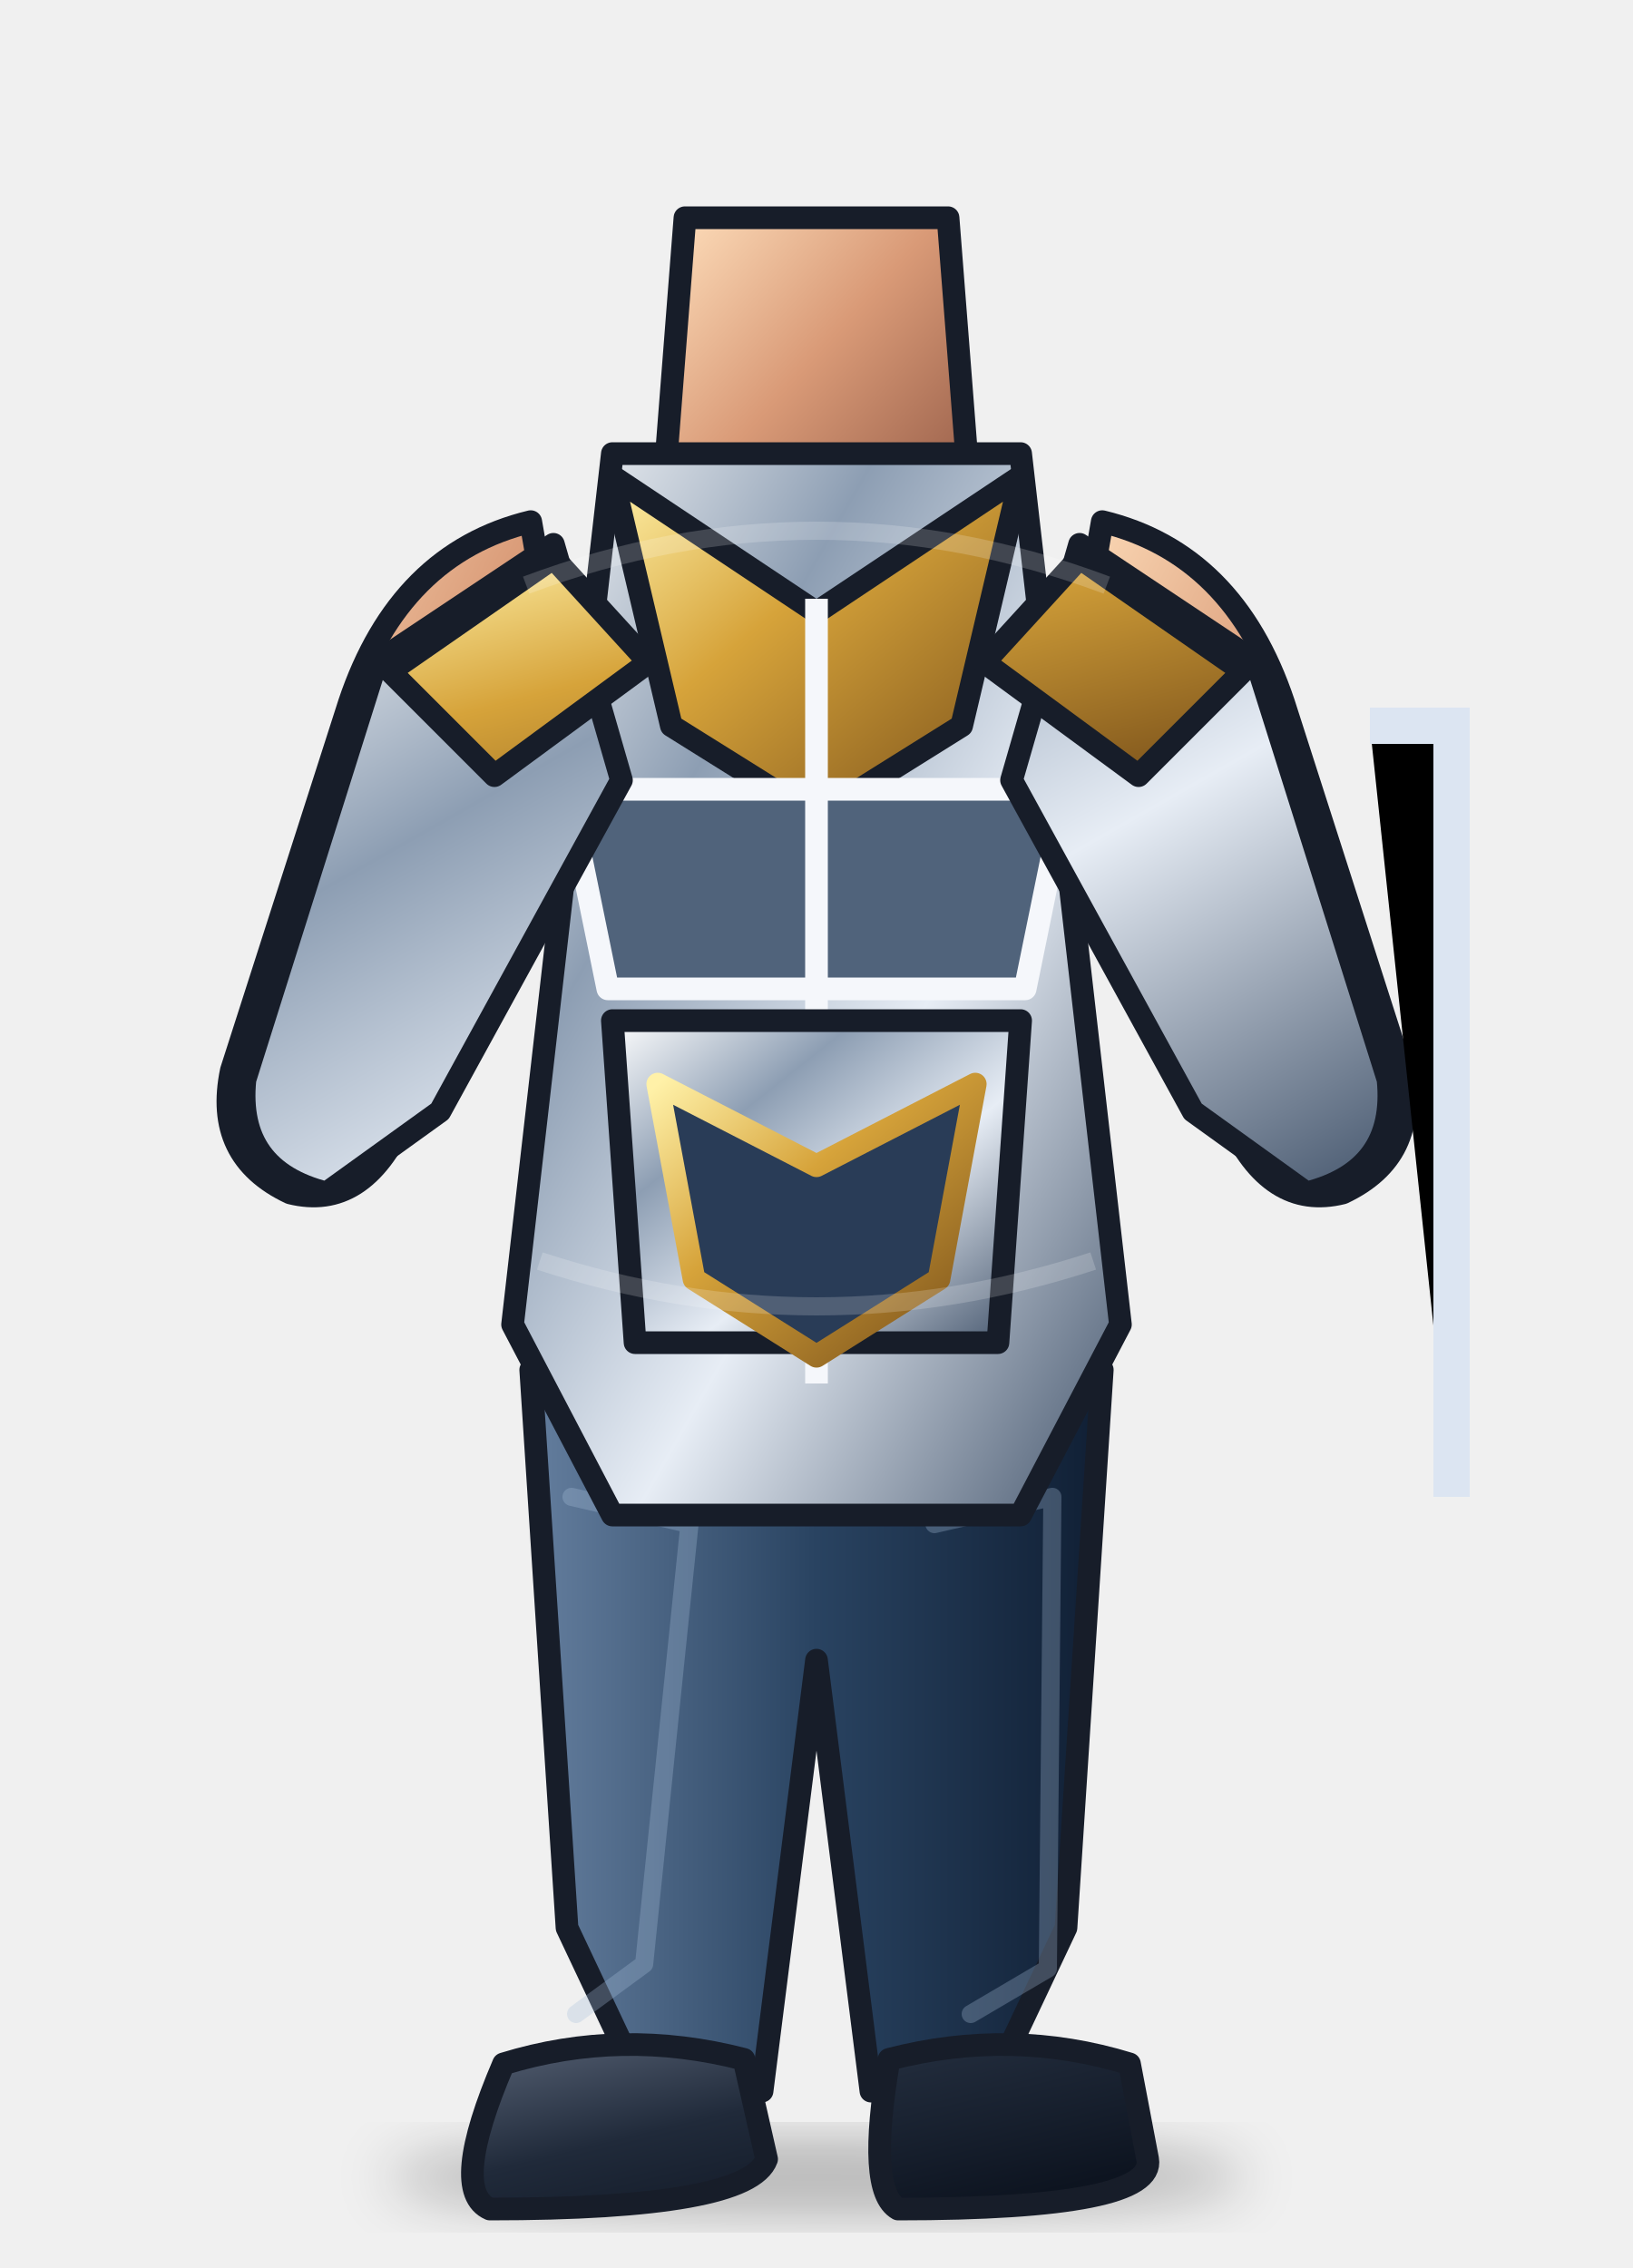
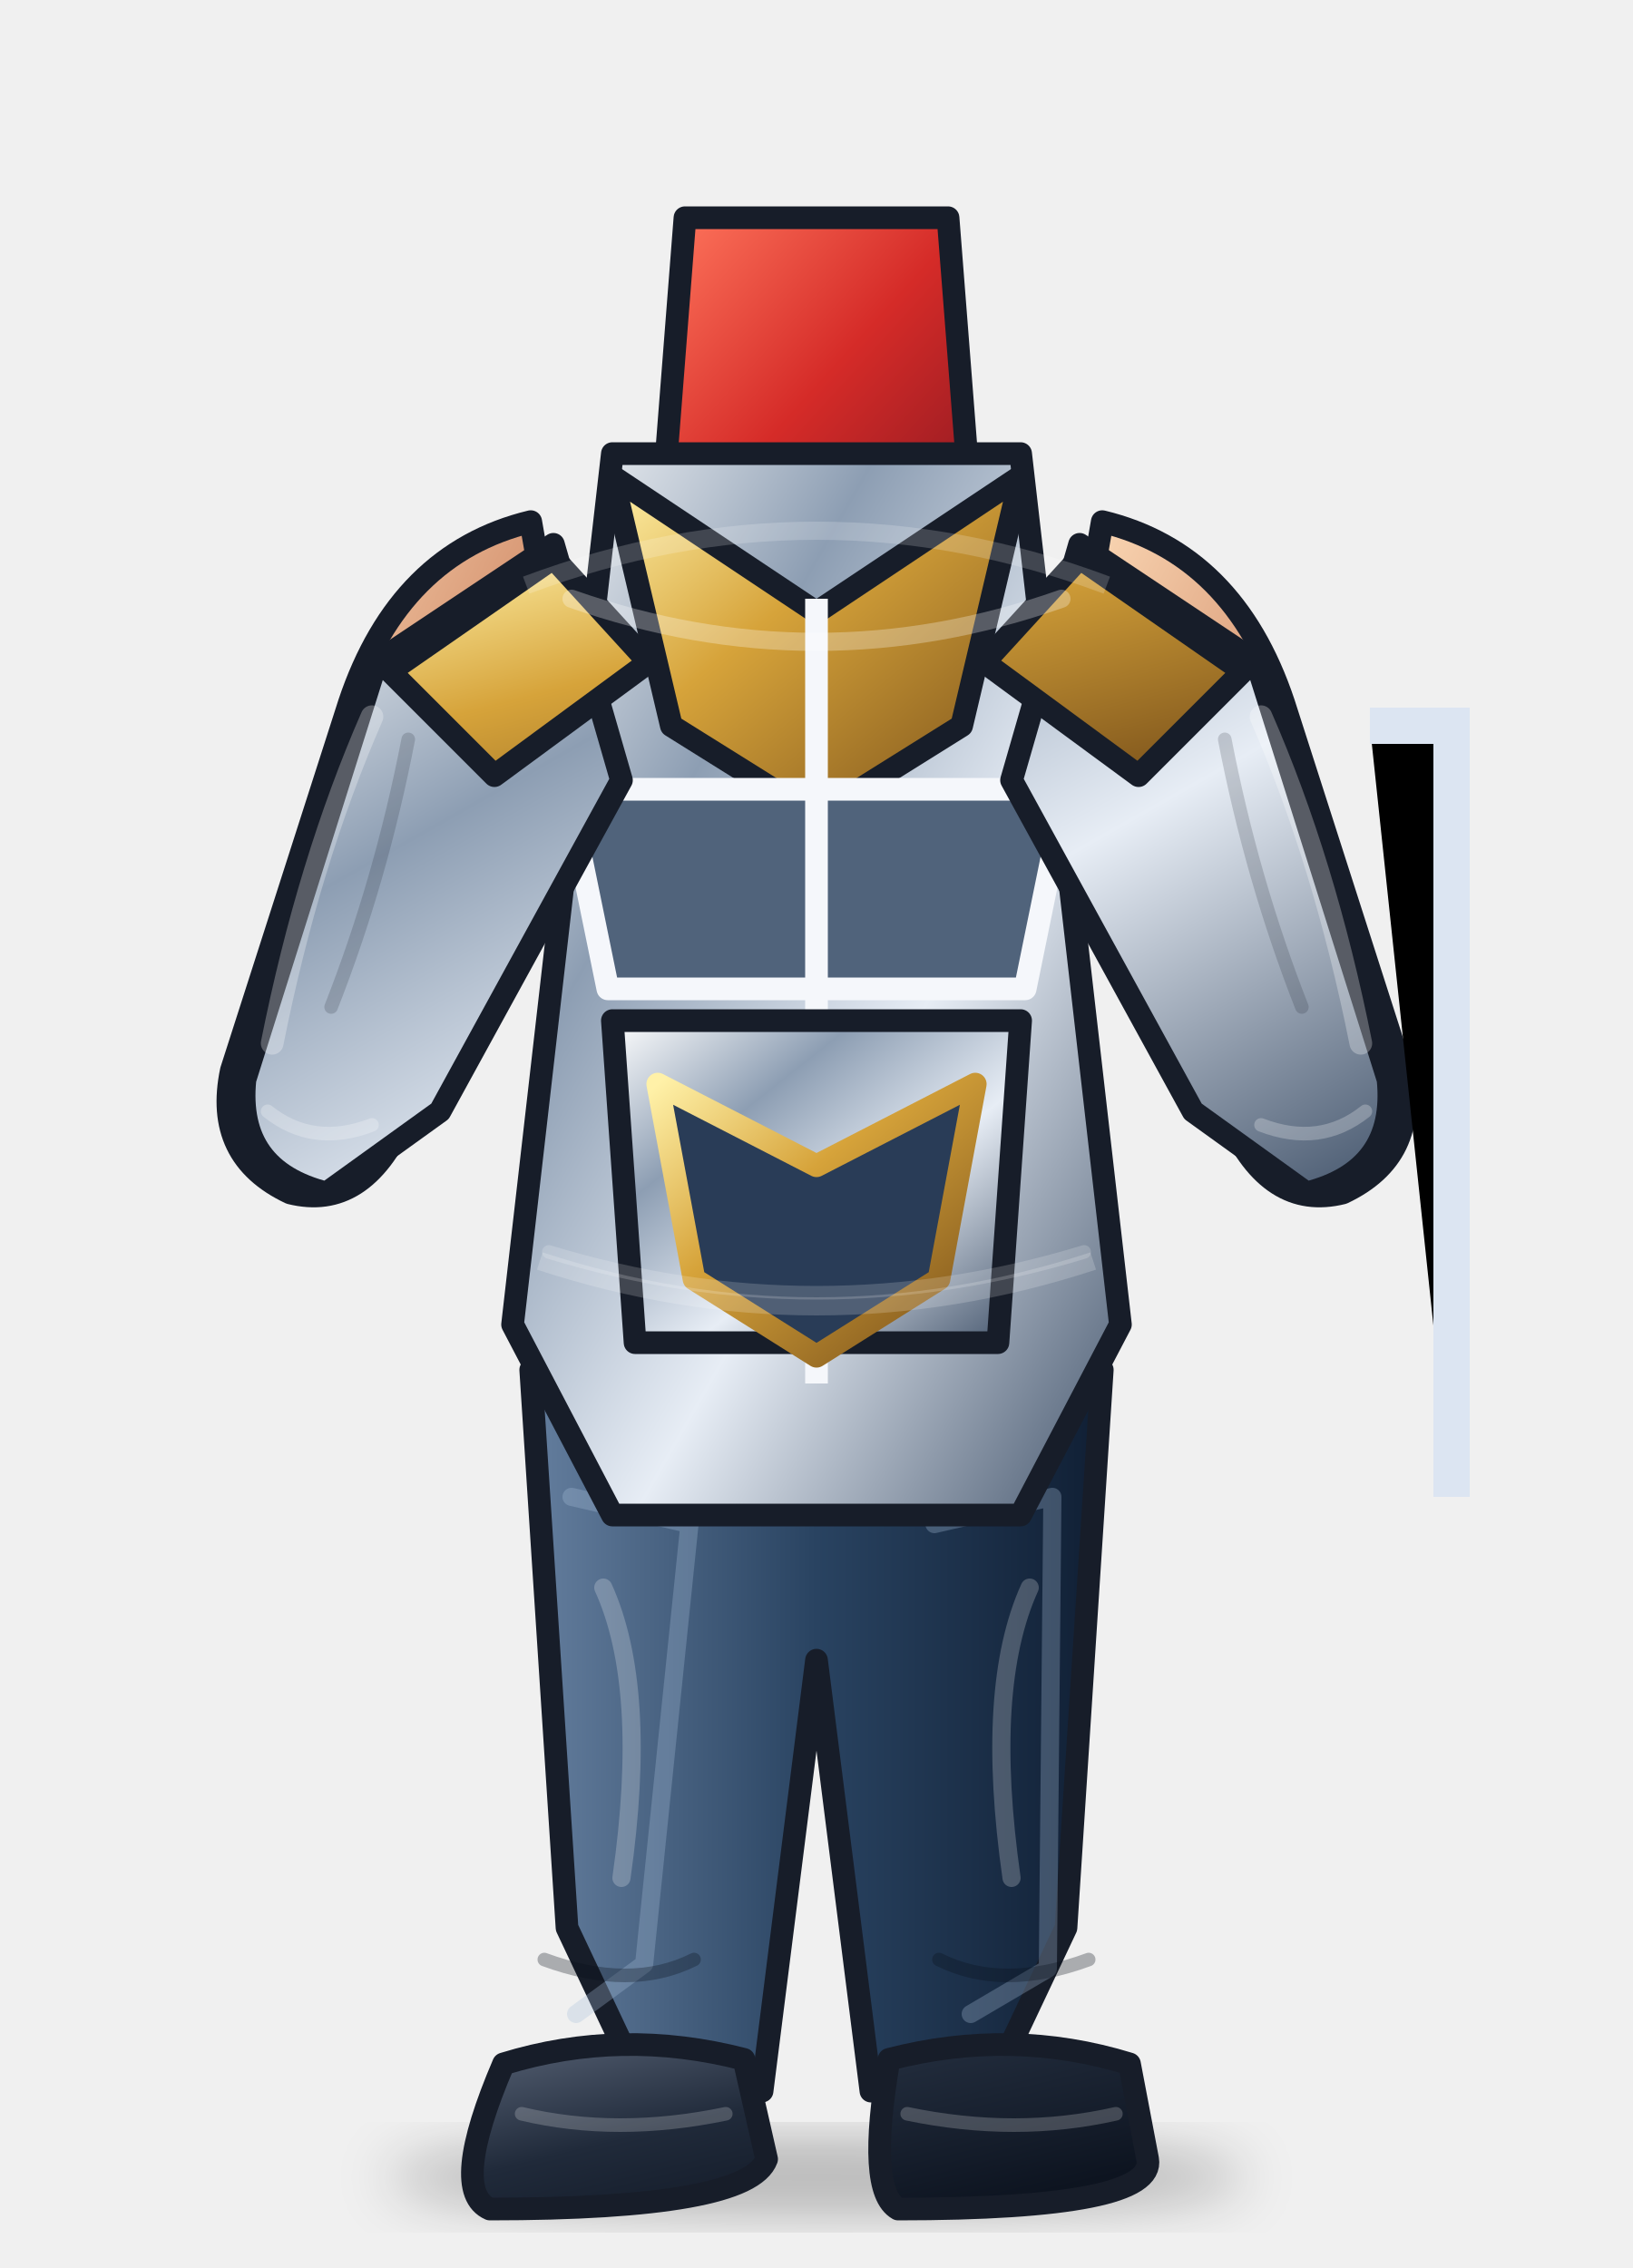
<svg xmlns="http://www.w3.org/2000/svg" viewBox="0 0 360 500" width="360" height="500">
  <defs>
    <linearGradient id="skin" x2="1" y2="1">
      <stop stop-color="#ffe0bd" />
      <stop offset=".45" stop-color="#d99a77" />
      <stop offset="1" stop-color="#89513f" />
    </linearGradient>
    <linearGradient id="dark" x2="1" y2="1">
      <stop stop-color="#566174" />
      <stop offset=".4" stop-color="#202a3a" />
      <stop offset="1" stop-color="#080e19" />
    </linearGradient>
    <linearGradient id="olive" x2="1" y2="1">
      <stop stop-color="#a6a16a" />
      <stop offset=".5" stop-color="#646b3c" />
      <stop offset="1" stop-color="#303a27" />
    </linearGradient>
    <linearGradient id="blue" x2="1">
      <stop stop-color="#647e9e" />
      <stop offset=".5" stop-color="#294361" />
      <stop offset="1" stop-color="#101f34" />
    </linearGradient>
    <linearGradient id="red" x2="1" y2="1">
      <stop stop-color="#ff7169" />
      <stop offset=".5" stop-color="#c52232" />
      <stop offset="1" stop-color="#67121e" />
    </linearGradient>
    <linearGradient id="steel" x2="1" y2="1">
      <stop stop-color="#fff" />
      <stop offset=".3" stop-color="#8d9eb3" />
      <stop offset=".6" stop-color="#e7edf5" />
      <stop offset="1" stop-color="#45566d" />
    </linearGradient>
    <linearGradient id="gold" x2="1" y2="1">
      <stop stop-color="#fff1a8" />
      <stop offset=".4" stop-color="#d6a33a" />
      <stop offset="1" stop-color="#79501a" />
    </linearGradient>
    <linearGradient id="white" x2="1">
      <stop stop-color="#fff" />
      <stop offset=".5" stop-color="#e1e7ed" />
      <stop offset="1" stop-color="#9eacba" />
    </linearGradient>
+     <linearGradient id="demonNeck" x2="1" y2="1">
+       <stop stop-color="#ff765d" />
+       <stop offset=".5" stop-color="#d52b28" />
+       <stop offset="1" stop-color="#861721" />
+     </linearGradient>
    <filter id="sh">
      <feGaussianBlur stdDeviation="6" />
    </filter>
  </defs>
  <ellipse cx="180" cy="480" rx="95" ry="10" fill="#000" opacity=".22" filter="url(#sh)" />
  <g stroke="#171d29" stroke-width="5" stroke-linejoin="round" stroke-linecap="round">
-     <path d="M151 48H209L214 112Q180 134 146 112Z" fill="url(#skin)" />
+     <path d="M151 48H209L214 112Q180 134 146 112Z" fill="url(#demonNeck)" />
    <path d="M117 115Q88 122 77 155L51 236Q47 255 64 263Q80 267 89 247L128 178Z" fill="url(#skin)" />
    <path d="M243 115Q272 122 283 155L309 236Q313 255 296 263Q280 267 271 247L232 178Z" fill="url(#skin)" />
    <path d="M117 302H243L235 425L218 461H192L180 366L168 461H142L125 425Z" fill="url(#blue)" />
    <path d="M111 455Q137 447 164 454L169 476Q165 487 108 487Q99 483 111 455Z M196 454Q223 447 249 455L253 476Q255 487 198 487Q191 483 196 454Z" fill="url(#dark)" />
    <path d="M126 330L152 336L142 433L127 444 M206 336L232 330L231 434L214 444" fill="none" stroke="#a9c0d8" stroke-opacity=".3" stroke-width="4" />
  </g>
  <g stroke="#171d29" stroke-width="5" stroke-linejoin="round">
    <path d="M135 100H225L247 292L225 334H135L113 292Z" fill="url(#steel)" />
    <path d="M135 105L180 135L225 105L212 160L180 180L148 160Z" fill="url(#gold)" />
    <path d="M180 132V305M125 174H235L226 218H134Z" stroke="#f5f7fb" stroke-width="5" fill="#50637b" />
    <path d="M135 225H225L220 296H140Z" fill="url(#steel)" />
    <path d="M145 239L180 257L215 239L207 282L180 299L153 282Z" fill="#293c57" stroke="url(#gold)" stroke-width="5" />
    <path d="M122 120L83 146L54 238Q52 258 72 263L97 245L137 172Z M238 120L277 146L306 238Q308 258 288 263L263 245L223 172Z" fill="url(#steel)" />
    <path d="M122 123L86 148L109 171L143 146Z M238 123L274 148L251 171L217 146Z" fill="url(#gold)" />
  </g>
  <g fill="none" stroke="#fff" stroke-opacity=".18" stroke-width="4">
    <path d="M116 129Q180 105 244 129" />
    <path d="M119 278Q180 298 241 278" />
  </g>
  <path d="M302 160L320 160L320 330" stroke="#dce5f2" stroke-width="8" />
  <path d="M302 160L320 160" stroke="url(#gold)" stroke-width="12" />
+   <g fill="none" stroke-linecap="round" stroke-linejoin="round" pointer-events="none">
+     <path d="M82 158Q68 190 60 230M278 158Q292 190 300 230" stroke="#fff" stroke-opacity=".28" stroke-width="5" />
+     <path d="M90 163Q84 194 73 222M270 163Q276 194 287 222" stroke="#171d29" stroke-opacity=".18" stroke-width="3" />
+     <path d="M126 132Q180 151 234 132" stroke="#fff" stroke-opacity=".28" stroke-width="4" />
+     <path d="M121 276Q180 294 239 276" stroke="#fff" stroke-opacity=".17" stroke-width="3" />
+     <path d="M133 350Q143 372 137 414M227 350Q217 372 223 414" stroke="#fff" stroke-opacity=".22" stroke-width="4" />
+     <path d="M120 432Q139 439 153 432M207 432Q221 439 240 432" stroke="#080e19" stroke-opacity=".3" stroke-width="3" />
+     <path d="M115 466Q136 471 160 466M200 466Q224 471 246 466" stroke="#fff" stroke-opacity=".2" stroke-width="3" />
+     <path d="M59 245Q69 253 82 248M301 245Q291 253 278 248" stroke="#fff" stroke-opacity=".25" stroke-width="3" />
+   </g>
</svg>
